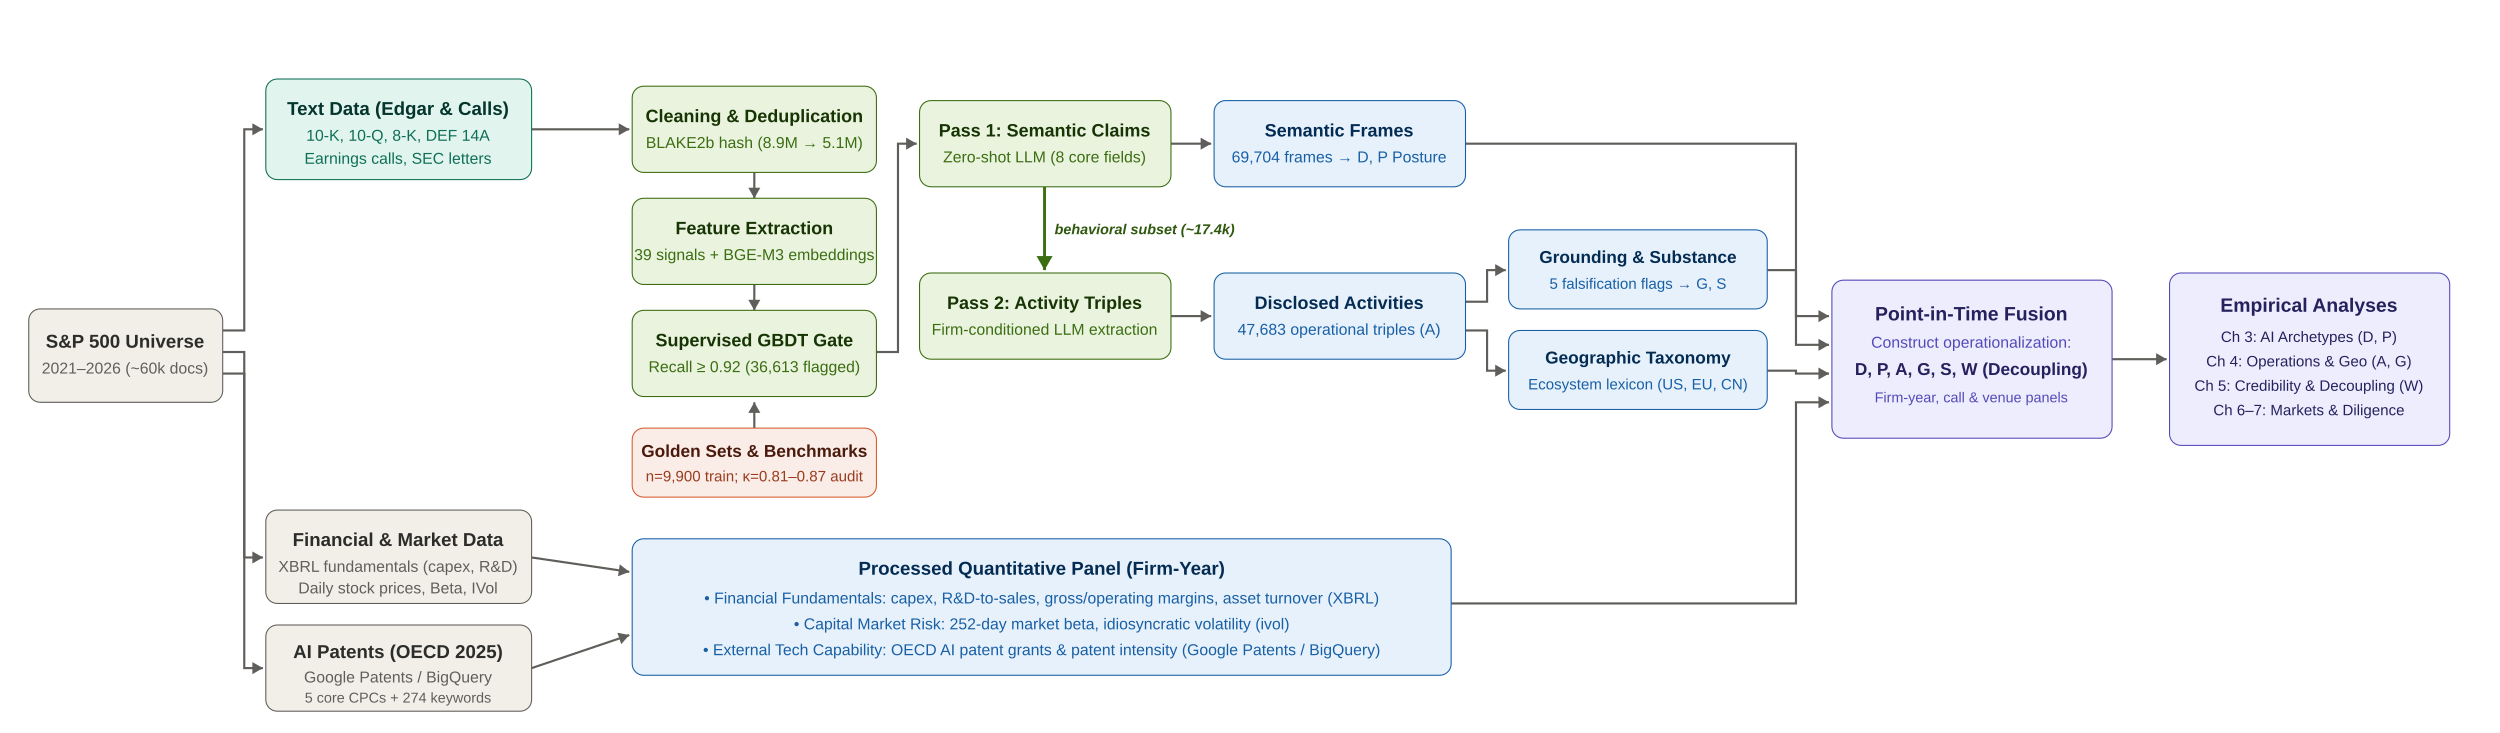
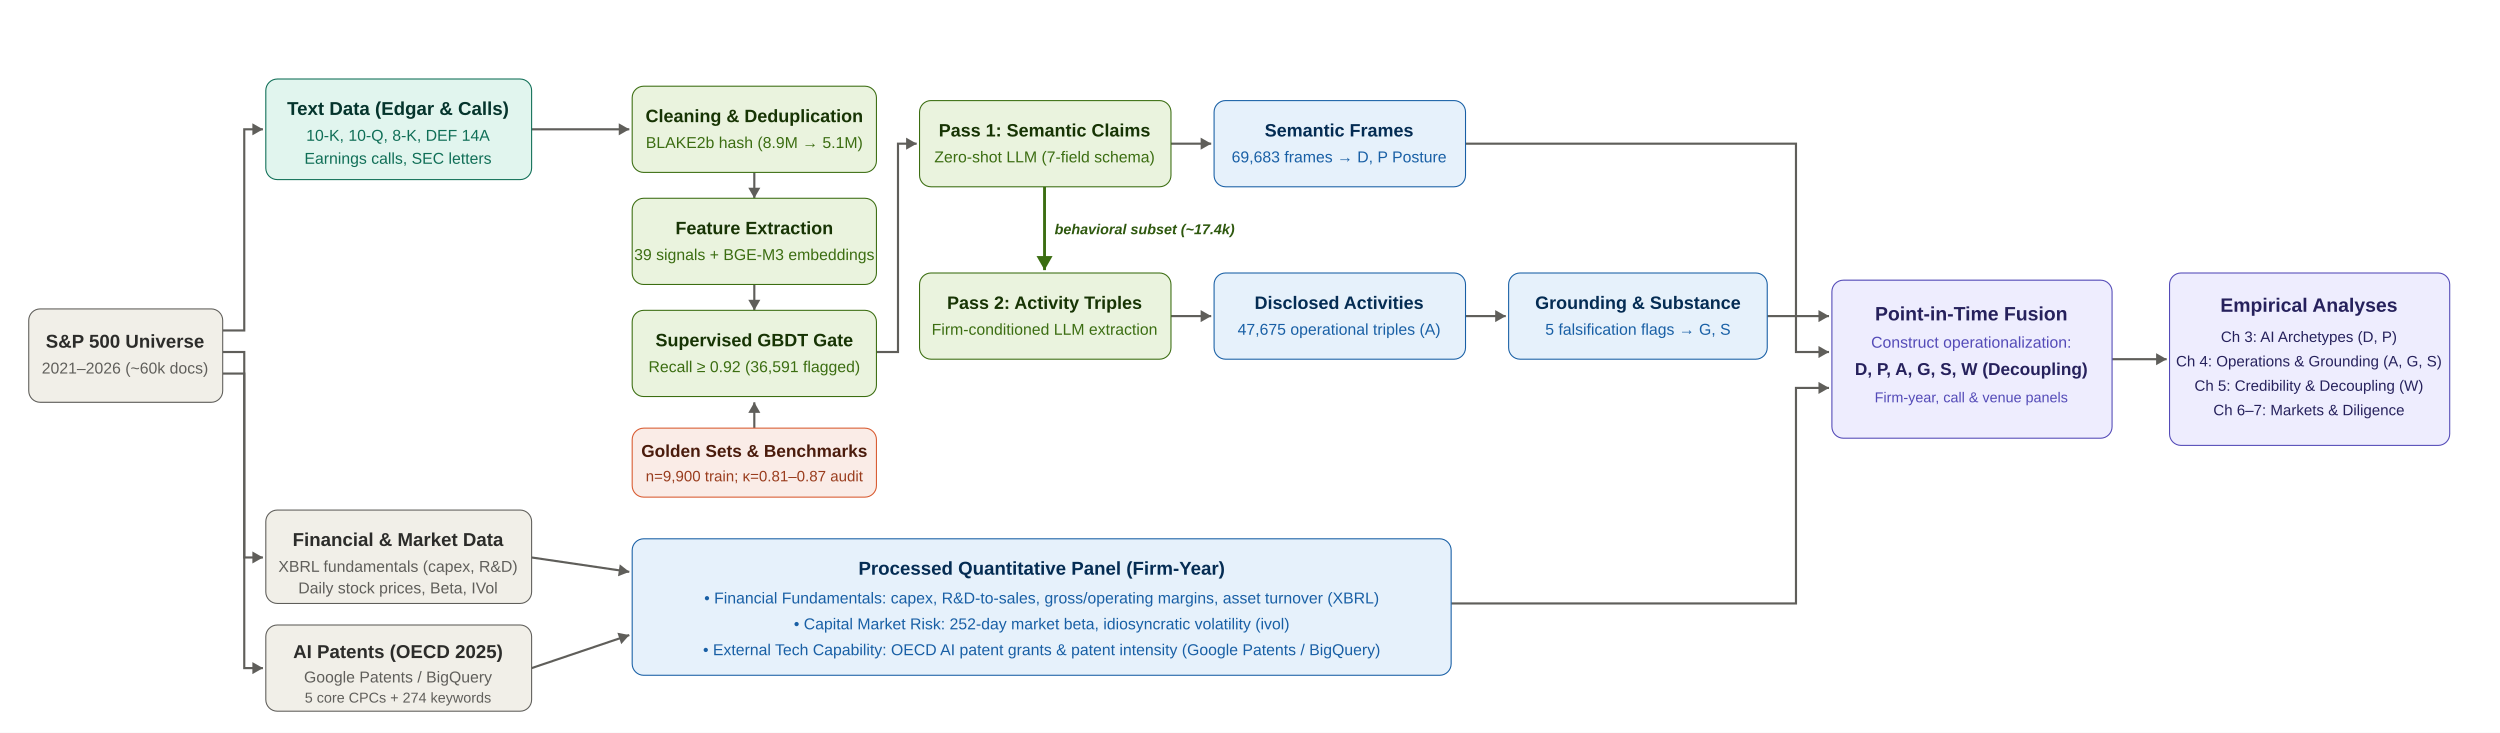
<svg xmlns="http://www.w3.org/2000/svg" width="1740" height="510" viewBox="0 0 1740 510" font-family="Arial, Helvetica, sans-serif">
  <defs>
    <marker id="arrow" viewBox="0 0 10 10" refX="8" refY="5" markerWidth="7" markerHeight="7" orient="auto-start-reverse">
      <path d="M1 1L8 5L1 9Z" fill="#5F5E5A" />
    </marker>
    <marker id="arrow-green" viewBox="0 0 10 10" refX="8" refY="5" markerWidth="7" markerHeight="7" orient="auto-start-reverse">
      <path d="M1 1L8 5L1 9Z" fill="#3B6D11" />
    </marker>
  </defs>
  <rect x="0" y="0" width="1740" height="510" fill="#FFFFFF" />
  <g stroke="#5F5E5A" stroke-width="1.5" fill="none">
    <path d="M155,230 L170,230 L170,90 L183,90" marker-end="url(#arrow)" />
    <path d="M155,245 L170,245 L170,388 L183,388" marker-end="url(#arrow)" />
    <path d="M155,260 L170,260 L170,465 L183,465" marker-end="url(#arrow)" />
    <line x1="370" y1="90" x2="438" y2="90" marker-end="url(#arrow)" />
    <line x1="525" y1="120" x2="525" y2="138" marker-end="url(#arrow)" />
    <line x1="525" y1="198" x2="525" y2="216" marker-end="url(#arrow)" />
    <line x1="525" y1="298" x2="525" y2="280" marker-end="url(#arrow)" />
    <path d="M610,245 L625,245 L625,100 L638,100" marker-end="url(#arrow)" />
    <line x1="815" y1="100" x2="843" y2="100" marker-end="url(#arrow)" />
    <line x1="815" y1="220" x2="843" y2="220" marker-end="url(#arrow)" />
-     <path d="M1020,210 L1035,210 L1035,188 L1048,188" marker-end="url(#arrow)" />
-     <path d="M1020,230 L1035,230 L1035,258 L1048,258" marker-end="url(#arrow)" />
+     <line x1="1020" y1="220" x2="1048" y2="220" marker-end="url(#arrow)" />
    <line x1="370" y1="388" x2="438" y2="398" marker-end="url(#arrow)" />
    <line x1="370" y1="465" x2="438" y2="442" marker-end="url(#arrow)" />
    <path d="M1020,100 L1250,100 L1250,220 L1273,220" marker-end="url(#arrow)" />
-     <path d="M1230,188 L1250,188 L1250,240 L1273,240" marker-end="url(#arrow)" />
-     <path d="M1230,258 L1250,258 L1250,260 L1273,260" marker-end="url(#arrow)" />
-     <path d="M1010,420 L1250,420 L1250,280 L1273,280" marker-end="url(#arrow)" />
+     <path d="M1230,220 L1250,220 L1250,245 L1273,245" marker-end="url(#arrow)" />
+     <path d="M1010,420 L1250,420 L1250,270 L1273,270" marker-end="url(#arrow)" />
    <line x1="1470" y1="250" x2="1508" y2="250" marker-end="url(#arrow)" />
  </g>
  <g stroke="#3B6D11" stroke-width="2.0" fill="none">
    <line x1="727" y1="130" x2="727" y2="188" marker-end="url(#arrow-green)" />
  </g>
  <text x="734" y="163" font-size="10" fill="#2E580E" font-weight="600" font-style="italic">behavioral subset (~17.4k)</text>
  <g>
    <rect x="20" y="215" width="135" height="65" rx="8" fill="#F1EFE8" stroke="#5F5E5A" stroke-width="0.75" />
    <text x="87" y="242" text-anchor="middle" font-size="13" font-weight="bold" fill="#2C2C2A">S&amp;P 500 Universe</text>
    <text x="87" y="260" text-anchor="middle" font-size="11" fill="#5F5E5A">2021–2026 (~60k docs)</text>
  </g>
  <g>
    <rect x="185" y="55" width="185" height="70" rx="8" fill="#E1F5EE" stroke="#0F6E56" stroke-width="0.75" />
    <text x="277" y="80" text-anchor="middle" font-size="13" font-weight="bold" fill="#04342C">Text Data (Edgar &amp; Calls)</text>
    <text x="277" y="98" text-anchor="middle" font-size="11" fill="#0F6E56">10-K, 10-Q, 8-K, DEF 14A</text>
    <text x="277" y="114" text-anchor="middle" font-size="11" fill="#0F6E56">Earnings calls, SEC letters</text>
  </g>
  <g>
    <rect x="185" y="355" width="185" height="65" rx="8" fill="#F1EFE8" stroke="#5F5E5A" stroke-width="0.75" />
    <text x="277" y="380" text-anchor="middle" font-size="13" font-weight="bold" fill="#2C2C2A">Financial &amp; Market Data</text>
    <text x="277" y="398" text-anchor="middle" font-size="11" fill="#5F5E5A">XBRL fundamentals (capex, R&amp;D)</text>
    <text x="277" y="413" text-anchor="middle" font-size="11" fill="#5F5E5A">Daily stock prices, Beta, IVol</text>
  </g>
  <g>
    <rect x="185" y="435" width="185" height="60" rx="8" fill="#F1EFE8" stroke="#5F5E5A" stroke-width="0.75" />
    <text x="277" y="458" text-anchor="middle" font-size="13" font-weight="bold" fill="#2C2C2A">AI Patents (OECD 2025)</text>
    <text x="277" y="475" text-anchor="middle" font-size="11" fill="#5F5E5A">Google Patents / BigQuery</text>
    <text x="277" y="489" text-anchor="middle" font-size="10" fill="#5F5E5A">5 core CPCs + 274 keywords</text>
  </g>
  <g>
    <rect x="440" y="60" width="170" height="60" rx="8" fill="#EAF3DE" stroke="#3B6D11" stroke-width="0.75" />
    <text x="525" y="85" text-anchor="middle" font-size="12.5" font-weight="bold" fill="#173404">Cleaning &amp; Deduplication</text>
    <text x="525" y="103" text-anchor="middle" font-size="11" fill="#3B6D11">BLAKE2b hash (8.9M → 5.1M)</text>
  </g>
  <g>
    <rect x="440" y="138" width="170" height="60" rx="8" fill="#EAF3DE" stroke="#3B6D11" stroke-width="0.75" />
    <text x="525" y="163" text-anchor="middle" font-size="12.5" font-weight="bold" fill="#173404">Feature Extraction</text>
    <text x="525" y="181" text-anchor="middle" font-size="11" fill="#3B6D11">39 signals + BGE-M3 embeddings</text>
  </g>
  <g>
    <rect x="440" y="216" width="170" height="60" rx="8" fill="#EAF3DE" stroke="#3B6D11" stroke-width="0.75" />
    <text x="525" y="241" text-anchor="middle" font-size="12.5" font-weight="bold" fill="#173404">Supervised GBDT Gate</text>
-     <text x="525" y="259" text-anchor="middle" font-size="11" fill="#3B6D11">Recall ≥ 0.92 (36,613 flagged)</text>
+     <text x="525" y="259" text-anchor="middle" font-size="11" fill="#3B6D11">Recall ≥ 0.92 (36,591 flagged)</text>
  </g>
  <g>
    <rect x="440" y="298" width="170" height="48" rx="8" fill="#FAECE7" stroke="#D85A30" stroke-width="0.75" />
    <text x="525" y="318" text-anchor="middle" font-size="12" font-weight="bold" fill="#4A1B0C">Golden Sets &amp; Benchmarks</text>
    <text x="525" y="335" text-anchor="middle" font-size="10.5" fill="#993C1D">n=9,900 train; κ=0.81–0.87 audit</text>
  </g>
  <g>
    <rect x="640" y="70" width="175" height="60" rx="8" fill="#EAF3DE" stroke="#3B6D11" stroke-width="0.75" />
    <text x="727" y="95" text-anchor="middle" font-size="12.5" font-weight="bold" fill="#173404">Pass 1: Semantic Claims</text>
-     <text x="727" y="113" text-anchor="middle" font-size="11" fill="#3B6D11">Zero-shot LLM (8 core fields)</text>
+     <text x="727" y="113" text-anchor="middle" font-size="11" fill="#3B6D11">Zero-shot LLM (7-field schema)</text>
  </g>
  <g>
    <rect x="640" y="190" width="175" height="60" rx="8" fill="#EAF3DE" stroke="#3B6D11" stroke-width="0.75" />
    <text x="727" y="215" text-anchor="middle" font-size="12.5" font-weight="bold" fill="#173404">Pass 2: Activity Triples</text>
    <text x="727" y="233" text-anchor="middle" font-size="11" fill="#3B6D11">Firm-conditioned LLM extraction</text>
  </g>
  <g>
    <rect x="845" y="70" width="175" height="60" rx="8" fill="#E6F1FB" stroke="#185FA5" stroke-width="0.75" />
    <text x="932" y="95" text-anchor="middle" font-size="12.5" font-weight="bold" fill="#042C53">Semantic Frames</text>
-     <text x="932" y="113" text-anchor="middle" font-size="11" fill="#185FA5">69,704 frames → D, P Posture</text>
+     <text x="932" y="113" text-anchor="middle" font-size="11" fill="#185FA5">69,683 frames → D, P Posture</text>
  </g>
  <g>
    <rect x="845" y="190" width="175" height="60" rx="8" fill="#E6F1FB" stroke="#185FA5" stroke-width="0.75" />
    <text x="932" y="215" text-anchor="middle" font-size="12.5" font-weight="bold" fill="#042C53">Disclosed Activities</text>
-     <text x="932" y="233" text-anchor="middle" font-size="11" fill="#185FA5">47,683 operational triples (A)</text>
+     <text x="932" y="233" text-anchor="middle" font-size="11" fill="#185FA5">47,675 operational triples (A)</text>
  </g>
  <g>
-     <rect x="1050" y="160" width="180" height="55" rx="8" fill="#E6F1FB" stroke="#185FA5" stroke-width="0.75" />
-     <text x="1140" y="183" text-anchor="middle" font-size="12" font-weight="bold" fill="#042C53">Grounding &amp; Substance</text>
-     <text x="1140" y="201" text-anchor="middle" font-size="10.5" fill="#185FA5">5 falsification flags → G, S</text>
-   </g>
-   <g>
-     <rect x="1050" y="230" width="180" height="55" rx="8" fill="#E6F1FB" stroke="#185FA5" stroke-width="0.75" />
-     <text x="1140" y="253" text-anchor="middle" font-size="12" font-weight="bold" fill="#042C53">Geographic Taxonomy</text>
-     <text x="1140" y="271" text-anchor="middle" font-size="10.5" fill="#185FA5">Ecosystem lexicon (US, EU, CN)</text>
+     <rect x="1050" y="190" width="180" height="60" rx="8" fill="#E6F1FB" stroke="#185FA5" stroke-width="0.75" />
+     <text x="1140" y="215" text-anchor="middle" font-size="12.5" font-weight="bold" fill="#042C53">Grounding &amp; Substance</text>
+     <text x="1140" y="233" text-anchor="middle" font-size="11" fill="#185FA5">5 falsification flags → G, S</text>
  </g>
  <g>
    <rect x="440" y="375" width="570" height="95" rx="8" fill="#E6F1FB" stroke="#185FA5" stroke-width="0.75" />
    <text x="725" y="400" text-anchor="middle" font-size="13" font-weight="bold" fill="#042C53">Processed Quantitative Panel (Firm-Year)</text>
    <text x="725" y="420" text-anchor="middle" font-size="11" fill="#185FA5">• Financial Fundamentals: capex, R&amp;D-to-sales, gross/operating margins, asset turnover (XBRL)</text>
    <text x="725" y="438" text-anchor="middle" font-size="11" fill="#185FA5">• Capital Market Risk: 252-day market beta, idiosyncratic volatility (ivol)</text>
    <text x="725" y="456" text-anchor="middle" font-size="11" fill="#185FA5">• External Tech Capability: OECD AI patent grants &amp; patent intensity (Google Patents / BigQuery)</text>
  </g>
  <g>
    <rect x="1275" y="195" width="195" height="110" rx="8" fill="#EEEDFE" stroke="#534AB7" stroke-width="0.75" />
    <text x="1372" y="223" text-anchor="middle" font-size="13.5" font-weight="bold" fill="#26215C">Point-in-Time Fusion</text>
    <text x="1372" y="242" text-anchor="middle" font-size="11" fill="#534AB7">Construct operationalization:</text>
    <text x="1372" y="261" text-anchor="middle" font-size="12" font-weight="bold" fill="#26215C">D, P, A, G, S, W (Decoupling)</text>
    <text x="1372" y="280" text-anchor="middle" font-size="10" fill="#534AB7">Firm-year, call &amp; venue panels</text>
  </g>
  <g>
    <rect x="1510" y="190" width="195" height="120" rx="8" fill="#EEEDFE" stroke="#534AB7" stroke-width="0.75" />
    <text x="1607" y="217" text-anchor="middle" font-size="13.5" font-weight="bold" fill="#26215C">Empirical Analyses</text>
    <text x="1607" y="238" text-anchor="middle" font-size="10.5" fill="#26215C">Ch 3: AI Archetypes (D, P)</text>
-     <text x="1607" y="255" text-anchor="middle" font-size="10.5" fill="#26215C">Ch 4: Operations &amp; Geo (A, G)</text>
+     <text x="1607" y="255" text-anchor="middle" font-size="10.5" fill="#26215C">Ch 4: Operations &amp; Grounding (A, G, S)</text>
    <text x="1607" y="272" text-anchor="middle" font-size="10.5" fill="#26215C">Ch 5: Credibility &amp; Decoupling (W)</text>
    <text x="1607" y="289" text-anchor="middle" font-size="10.5" fill="#26215C">Ch 6–7: Markets &amp; Diligence</text>
  </g>
</svg>
